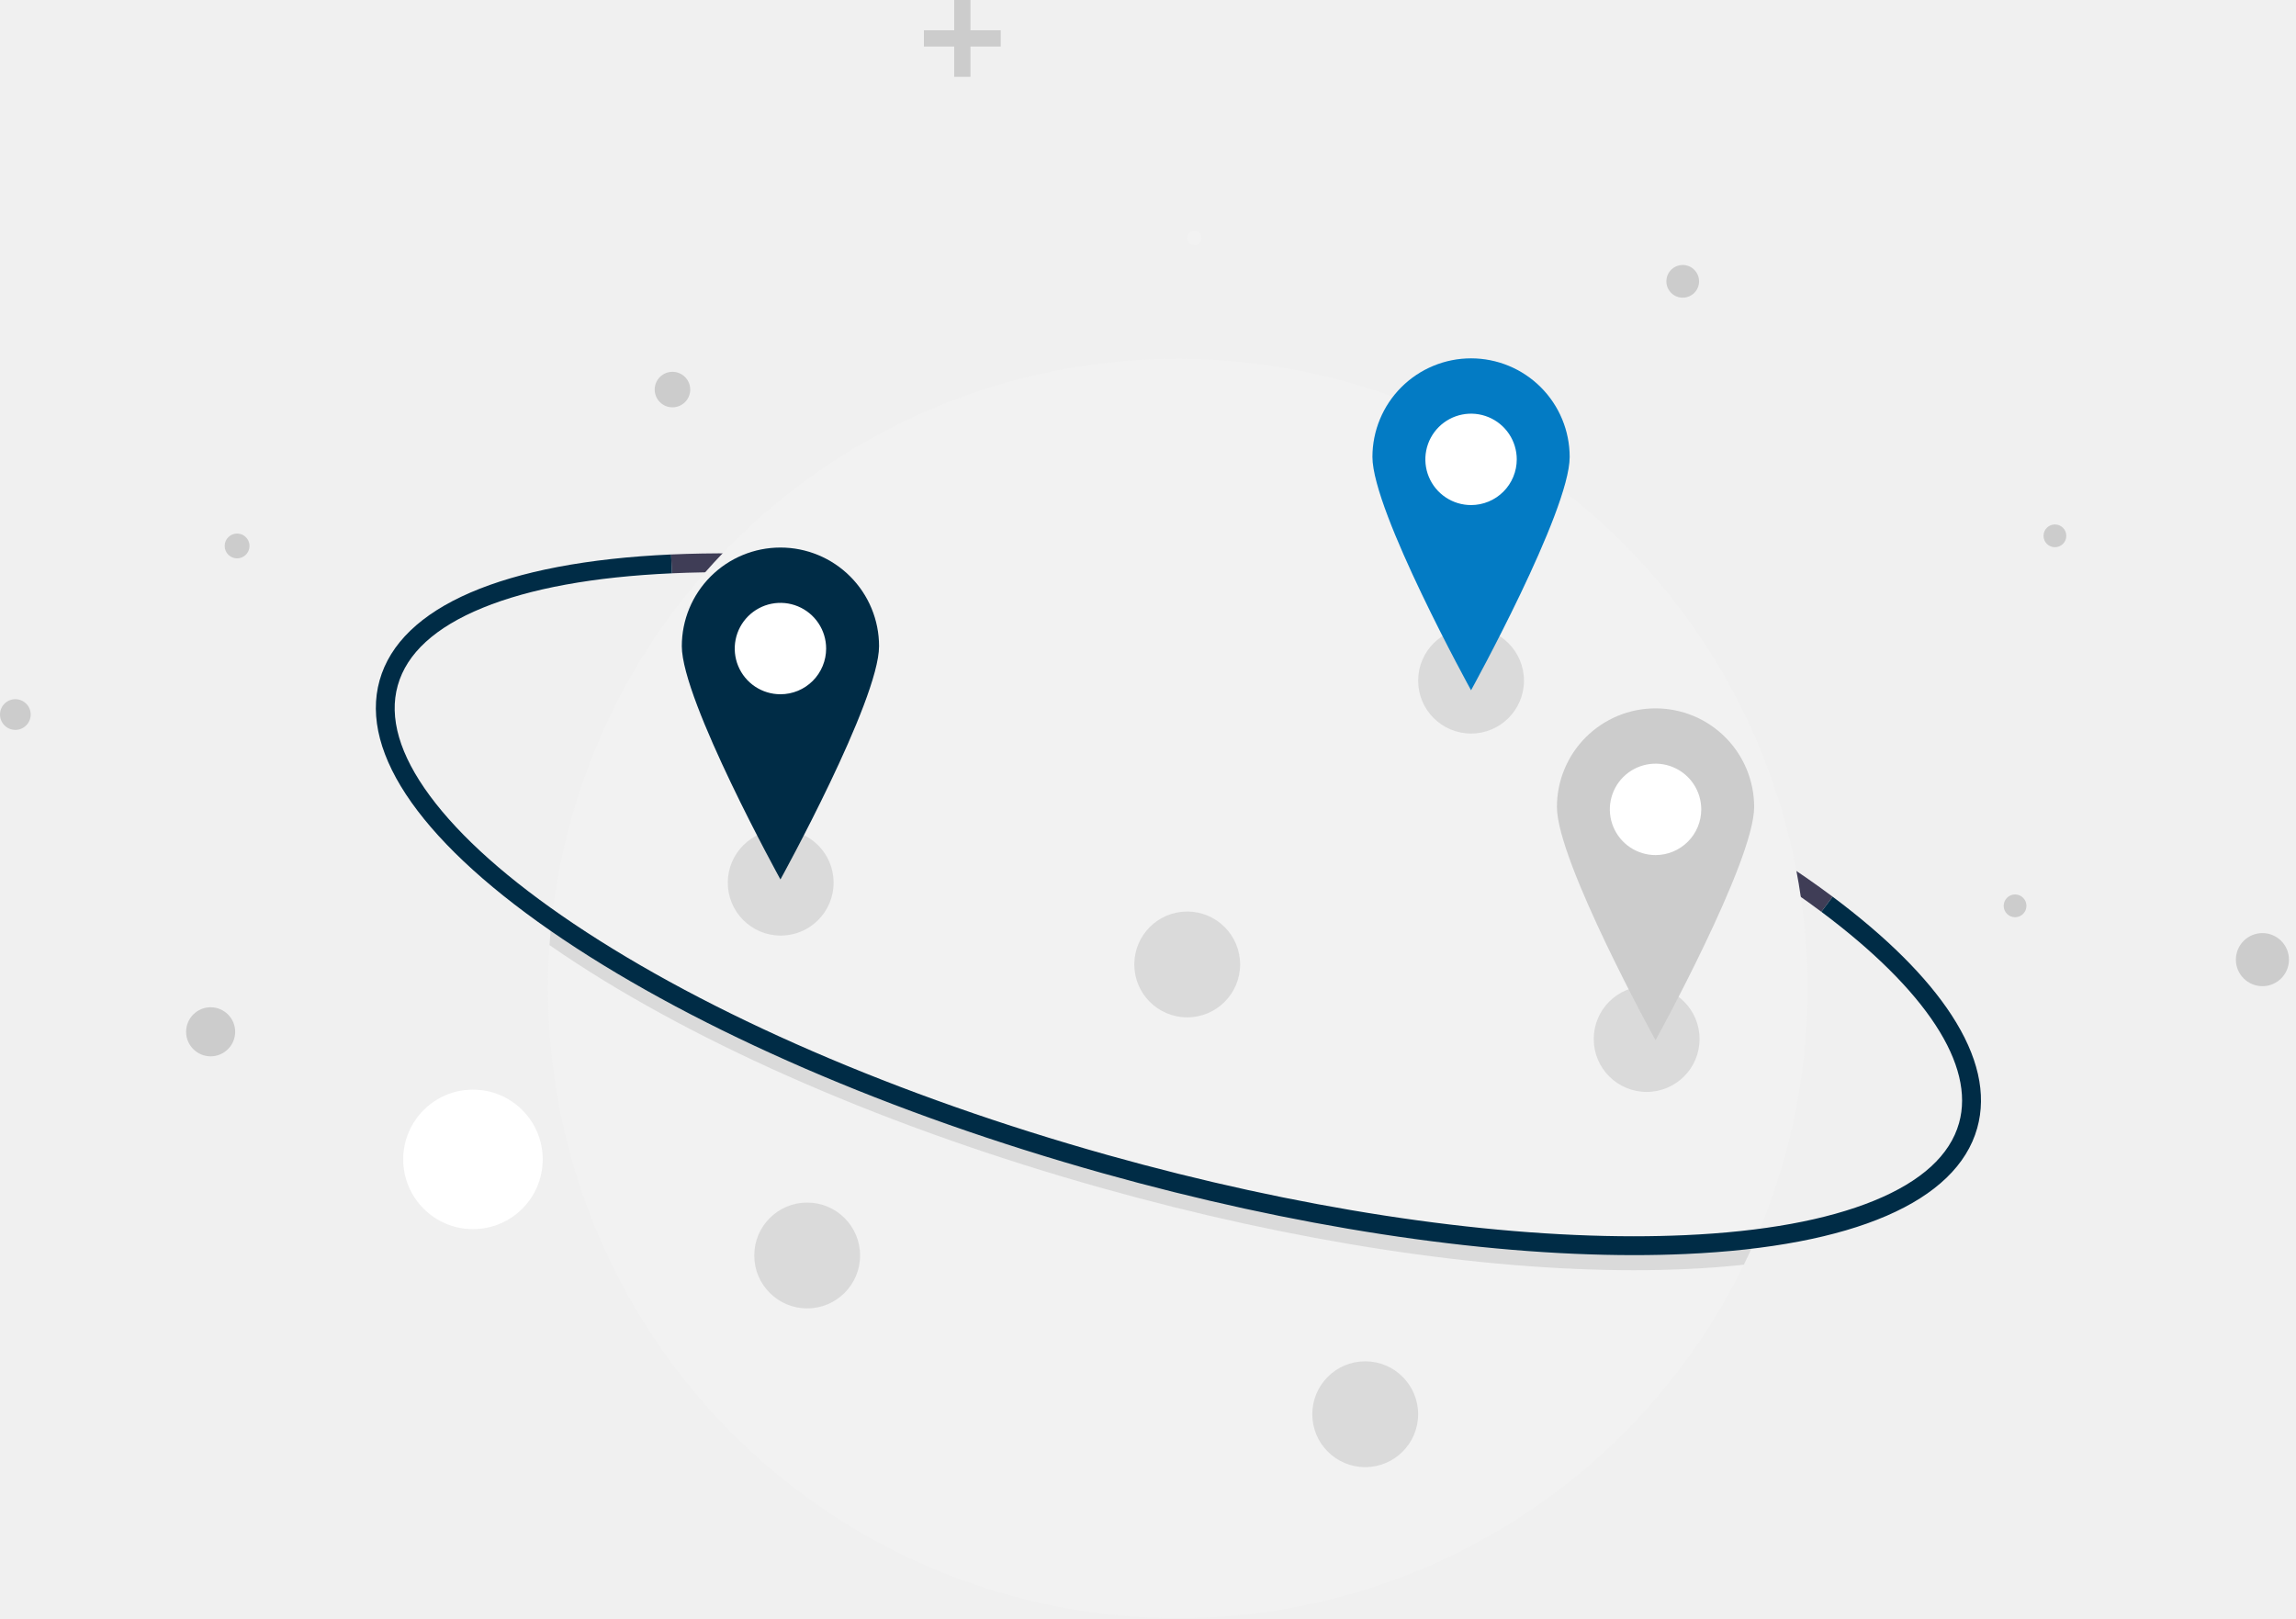
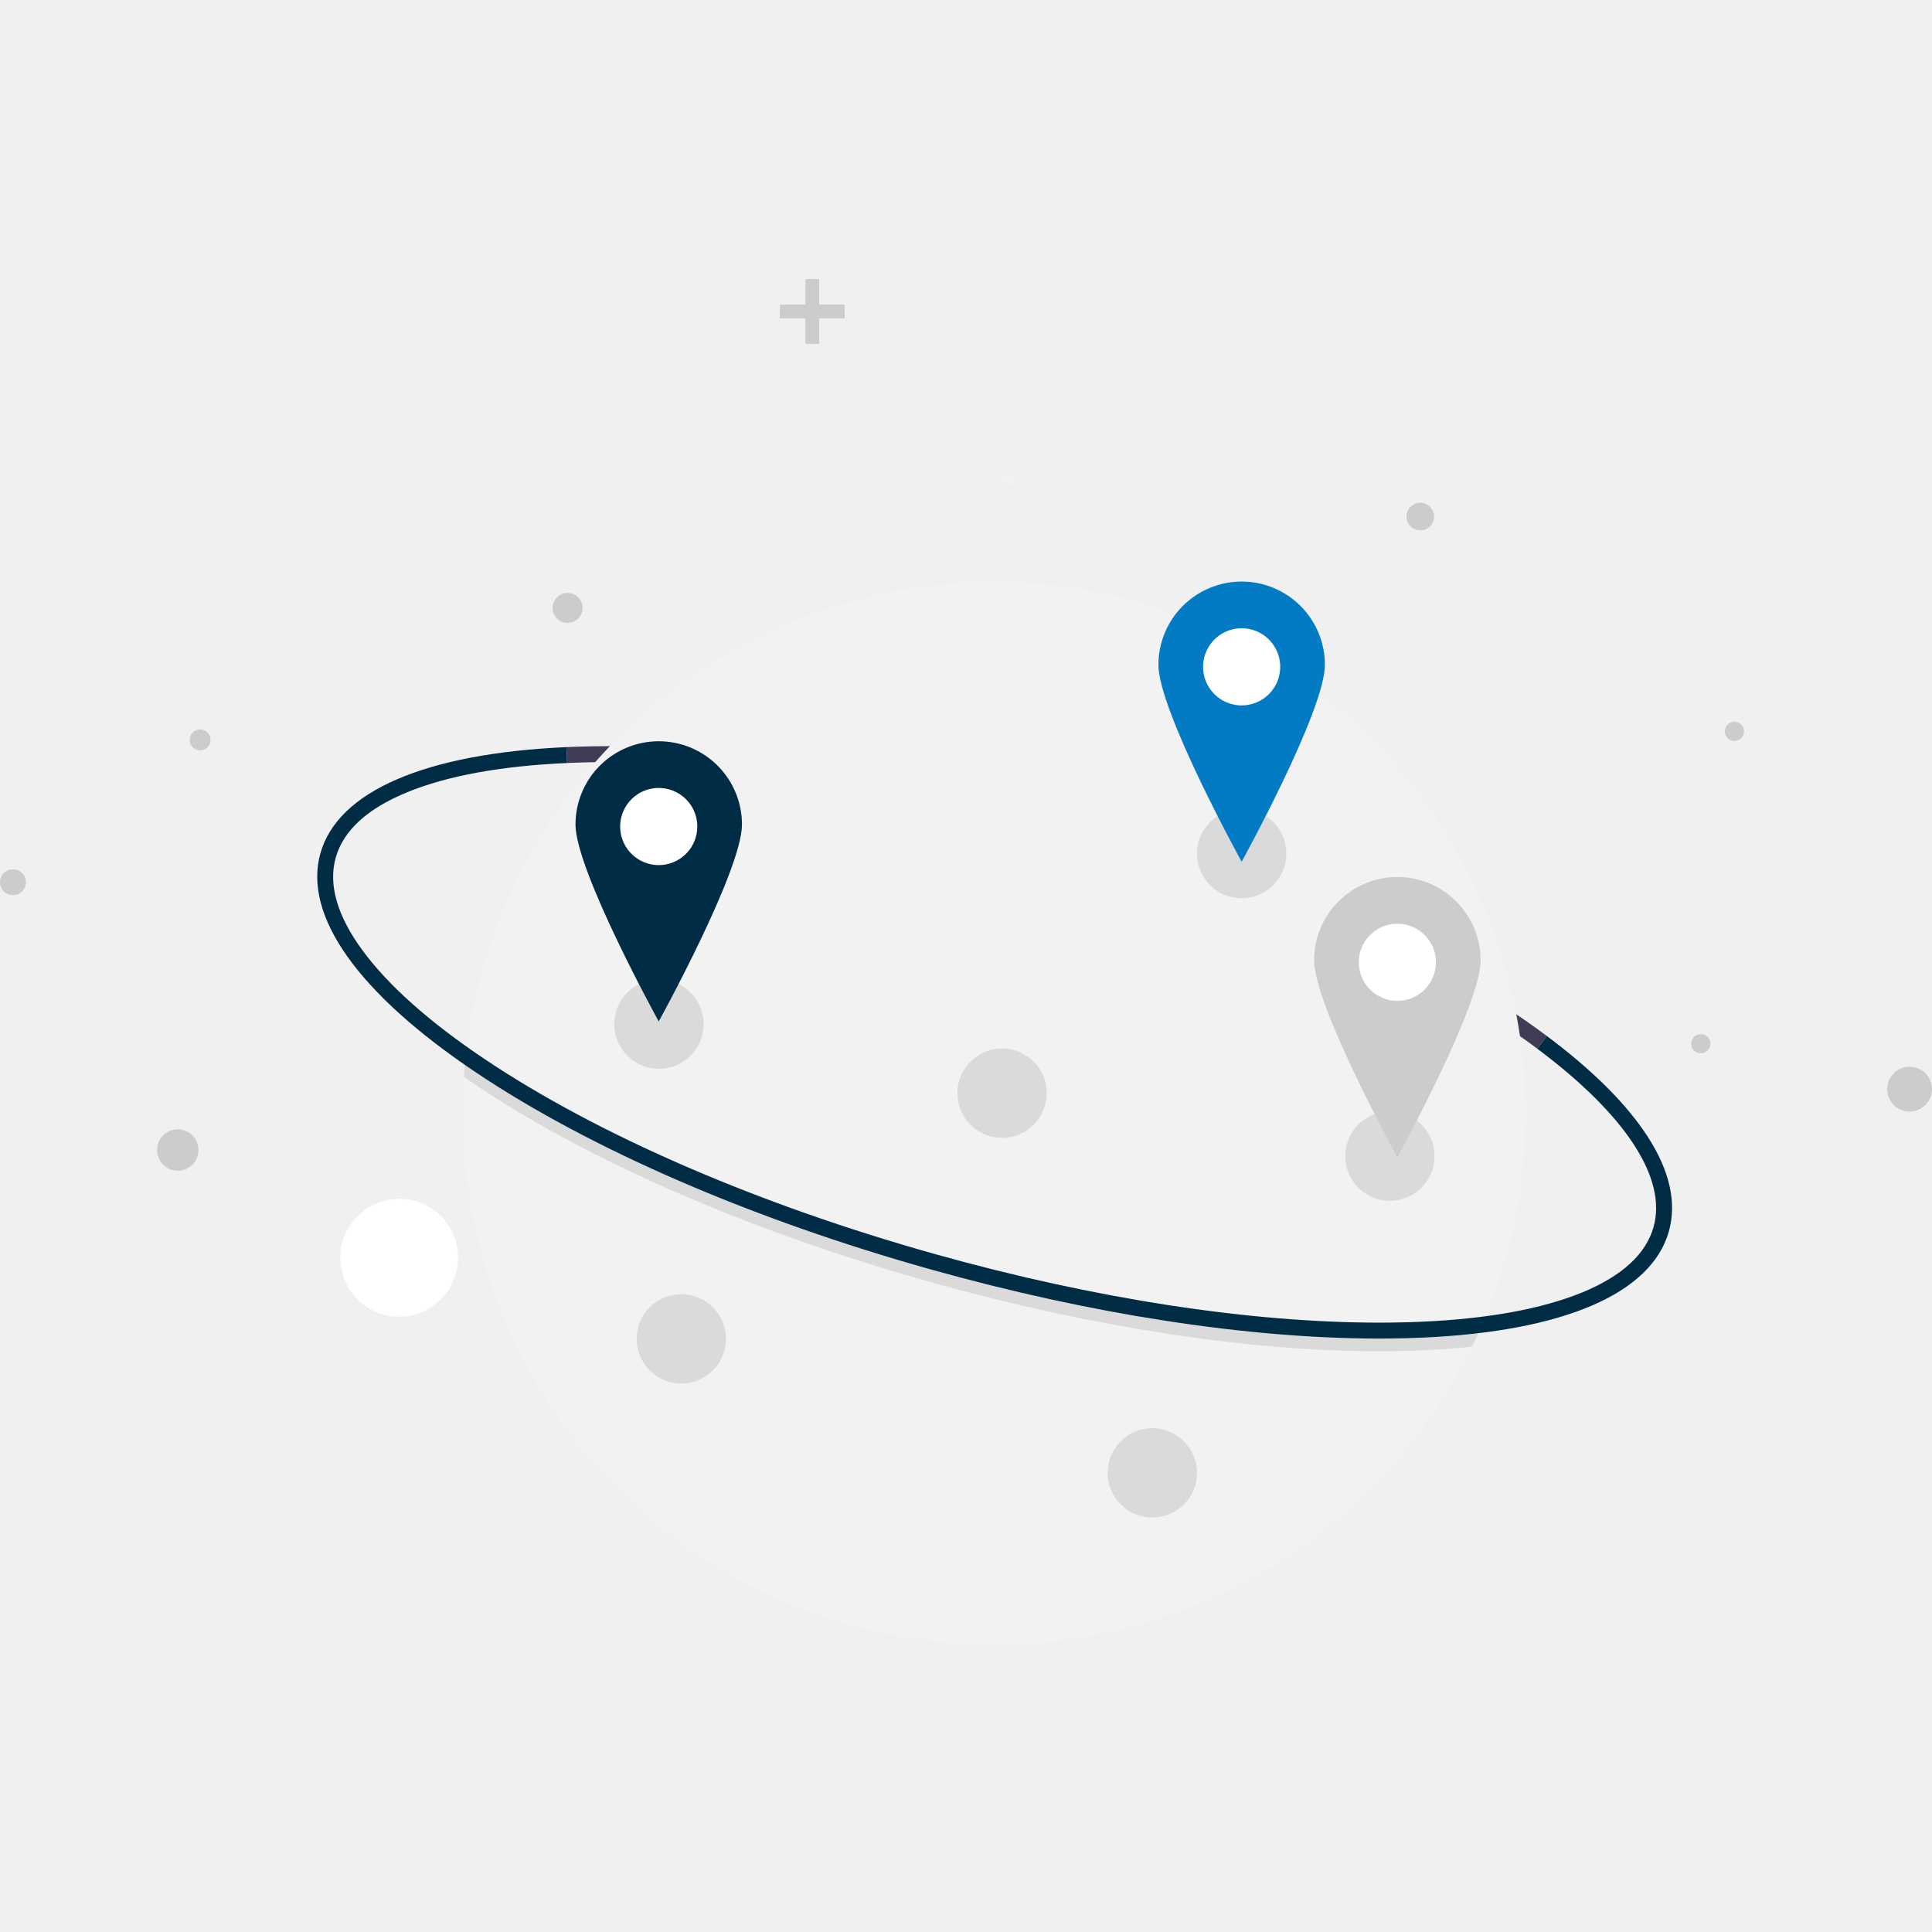
- <svg xmlns="http://www.w3.org/2000/svg" width="227" height="160" viewBox="0 0 227 160" fill="none">
-   <path d="M180.071 90.153C166.897 80.304 146.263 70.99 123.459 64.598C102.697 58.779 82.446 55.969 66.432 56.687L66.349 54.824C82.553 54.099 103.014 56.932 123.962 62.803C146.978 69.254 167.836 78.679 181.188 88.66L180.071 90.153Z" fill="#3F3D56" />
-   <path d="M178.705 97.739C178.716 106.465 176.887 115.096 173.336 123.067C173.04 123.734 172.731 124.395 172.41 125.05C166.234 137.7 155.953 147.884 143.246 153.941C130.538 159.998 116.154 161.571 102.438 158.402C88.722 155.234 76.484 147.511 67.721 136.494C58.957 125.478 54.186 111.817 54.184 97.739C54.184 96.298 54.233 94.869 54.331 93.45C54.377 92.729 54.438 92.012 54.512 91.299C56.163 75.43 63.843 60.8 75.966 50.429C88.09 40.058 103.732 34.736 119.666 35.562C135.599 36.389 150.607 43.3 161.593 54.87C172.578 66.439 178.704 81.785 178.705 97.739H178.705Z" fill="#F2F2F2" />
-   <path opacity="0.1" d="M173.336 123.067C173.04 123.734 172.731 124.395 172.41 125.05C170.59 125.248 168.675 125.391 166.665 125.481C165 125.555 163.287 125.593 161.537 125.593C146.247 125.593 127.847 122.77 109.049 117.502C88.101 111.631 69.149 103.417 55.682 94.375C55.224 94.067 54.773 93.759 54.331 93.45C54.378 92.729 54.438 92.012 54.512 91.299C55.226 91.808 55.962 92.317 56.721 92.828C70.028 101.762 88.791 109.888 109.553 115.707C128.186 120.931 146.413 123.729 161.527 123.729C163.255 123.729 164.94 123.692 166.581 123.619C168.971 123.51 171.222 123.327 173.336 123.067Z" fill="black" />
-   <path d="M161.536 124.102C146.247 124.102 127.846 121.28 109.049 116.011C88.101 110.14 69.148 101.926 55.681 92.884C41.934 83.653 35.488 74.557 37.53 67.271C39.572 59.986 49.806 55.566 66.349 54.824L66.432 56.687C58.707 57.033 52.411 58.181 47.72 60.099C43.04 62.013 40.216 64.595 39.325 67.775C38.433 70.954 39.505 74.628 42.508 78.695C45.519 82.772 50.301 87.025 56.721 91.336C70.027 100.271 88.79 108.397 109.552 114.216C128.186 119.439 146.412 122.238 161.527 122.238C163.254 122.238 164.938 122.201 166.579 122.128C174.305 121.782 180.6 120.634 185.292 118.715C189.972 116.802 192.796 114.219 193.687 111.04C195.287 105.331 190.452 97.913 180.072 90.153L181.188 88.66C186.53 92.654 190.484 96.59 192.941 100.36C195.574 104.401 196.429 108.164 195.482 111.543C193.44 118.828 183.205 123.249 166.663 123.99C164.998 124.065 163.286 124.102 161.536 124.102Z" fill="#002C46" />
-   <path d="M118.091 24.25C118.485 24.25 118.805 23.931 118.805 23.537C118.805 23.142 118.485 22.823 118.091 22.823C117.697 22.823 117.378 23.142 117.378 23.537C117.378 23.931 117.697 24.25 118.091 24.25Z" fill="#F2F2F2" />
-   <path d="M23.441 55.209C24.119 55.209 24.669 54.659 24.669 53.981C24.669 53.304 24.119 52.754 23.441 52.754C22.763 52.754 22.214 53.304 22.214 53.981C22.214 54.659 22.763 55.209 23.441 55.209Z" fill="#CCCCCC" />
-   <path d="M20.825 104.445C22.164 104.445 23.25 103.359 23.25 102.02C23.25 100.681 22.164 99.595 20.825 99.595C19.486 99.595 18.4 100.681 18.4 102.02C18.4 103.359 19.486 104.445 20.825 104.445Z" fill="#CCCCCC" />
-   <path d="M166.367 29.433C167.259 29.433 167.983 28.71 167.983 27.817C167.983 26.925 167.259 26.201 166.367 26.201C165.474 26.201 164.751 26.925 164.751 27.817C164.751 28.71 165.474 29.433 166.367 29.433Z" fill="#CCCCCC" />
-   <path d="M223.68 97.509C225.129 97.509 226.304 96.335 226.304 94.886C226.304 93.437 225.129 92.262 223.68 92.262C222.231 92.262 221.057 93.437 221.057 94.886C221.057 96.335 222.231 97.509 223.68 97.509Z" fill="#CCCCCC" />
-   <path d="M203.165 54.106C203.786 54.106 204.29 53.602 204.29 52.981C204.29 52.359 203.786 51.855 203.165 51.855C202.543 51.855 202.039 52.359 202.039 52.981C202.039 53.602 202.543 54.106 203.165 54.106Z" fill="#CCCCCC" />
-   <path d="M66.485 40.275C67.454 40.275 68.241 39.489 68.241 38.519C68.241 37.549 67.454 36.763 66.485 36.763C65.515 36.763 64.728 37.549 64.728 38.519C64.728 39.489 65.515 40.275 66.485 40.275Z" fill="#CCCCCC" />
-   <path d="M199.224 90.691C199.846 90.691 200.35 90.187 200.35 89.566C200.35 88.944 199.846 88.44 199.224 88.44C198.603 88.44 198.099 88.944 198.099 89.566C198.099 90.187 198.603 90.691 199.224 90.691Z" fill="#CCCCCC" />
-   <path d="M1.517 72.168C2.355 72.168 3.035 71.488 3.035 70.65C3.035 69.812 2.355 69.133 1.517 69.133C0.679 69.133 0 69.812 0 70.65C0 71.488 0.679 72.168 1.517 72.168Z" fill="#CCCCCC" />
-   <path d="M98.94 2.994H95.946V0H94.339V2.994H91.344V4.602H94.339V7.596H95.946V4.602H98.94V2.994Z" fill="#CCCCCC" />
-   <path opacity="0.1" d="M77.186 92.507C80.076 92.507 82.418 90.165 82.418 87.276C82.418 84.386 80.076 82.044 77.186 82.044C74.296 82.044 71.954 84.386 71.954 87.276C71.954 90.165 74.296 92.507 77.186 92.507Z" fill="black" />
-   <path opacity="0.1" d="M134.975 145.065C137.865 145.065 140.207 142.722 140.207 139.833C140.207 136.943 137.865 134.601 134.975 134.601C132.086 134.601 129.743 136.943 129.743 139.833C129.743 142.722 132.086 145.065 134.975 145.065Z" fill="black" />
-   <path opacity="0.1" d="M117.376 100.593C120.266 100.593 122.608 98.251 122.608 95.361C122.608 92.472 120.266 90.129 117.376 90.129C114.487 90.129 112.145 92.472 112.145 95.361C112.145 98.251 114.487 100.593 117.376 100.593Z" fill="black" />
-   <path opacity="0.1" d="M79.803 129.369C82.693 129.369 85.035 127.026 85.035 124.137C85.035 121.247 82.693 118.905 79.803 118.905C76.914 118.905 74.571 121.247 74.571 124.137C74.571 127.026 76.914 129.369 79.803 129.369Z" fill="black" />
-   <path opacity="0.1" d="M145.44 72.531C148.329 72.531 150.672 70.189 150.672 67.299C150.672 64.41 148.329 62.067 145.44 62.067C142.55 62.067 140.208 64.41 140.208 67.299C140.208 70.189 142.55 72.531 145.44 72.531Z" fill="black" />
-   <path opacity="0.1" d="M162.8 107.965C165.69 107.965 168.032 105.623 168.032 102.733C168.032 99.844 165.69 97.501 162.8 97.501C159.911 97.501 157.568 99.844 157.568 102.733C157.568 105.623 159.911 107.965 162.8 107.965Z" fill="black" />
-   <path d="M145.44 52.317C149.249 52.317 152.336 49.229 152.336 45.42C152.336 41.611 149.249 38.523 145.44 38.523C141.631 38.523 138.543 41.611 138.543 45.42C138.543 49.229 141.631 52.317 145.44 52.317Z" fill="white" />
-   <path d="M145.44 35.432C142.854 35.432 140.374 36.459 138.545 38.288C136.717 40.116 135.689 42.596 135.689 45.182C135.689 50.567 145.44 68.25 145.44 68.25C145.44 68.25 155.19 50.567 155.19 45.182C155.19 42.596 154.163 40.116 152.334 38.288C150.506 36.459 148.026 35.432 145.44 35.432ZM145.44 49.939C144.546 49.939 143.673 49.674 142.929 49.177C142.186 48.681 141.607 47.975 141.265 47.149C140.923 46.324 140.834 45.415 141.008 44.539C141.183 43.662 141.613 42.857 142.245 42.225C142.877 41.593 143.682 41.163 144.558 40.989C145.435 40.814 146.343 40.904 147.169 41.246C147.995 41.588 148.7 42.167 149.197 42.91C149.693 43.653 149.958 44.526 149.958 45.42C149.958 46.014 149.841 46.601 149.614 47.149C149.387 47.698 149.054 48.196 148.635 48.615C148.215 49.035 147.717 49.368 147.169 49.595C146.621 49.822 146.033 49.939 145.44 49.939Z" fill="#037BC4" />
-   <path d="M77.16 71.023C80.969 71.023 84.057 67.936 84.057 64.127C84.057 60.318 80.969 57.23 77.16 57.23C73.351 57.23 70.264 60.318 70.264 64.127C70.264 67.936 73.351 71.023 77.16 71.023Z" fill="white" />
-   <path d="M77.16 54.139C74.574 54.139 72.094 55.166 70.265 56.995C68.436 58.823 67.409 61.303 67.409 63.889C67.409 69.274 77.16 86.957 77.16 86.957C77.16 86.957 86.91 69.274 86.91 63.889C86.91 61.303 85.883 58.823 84.054 56.995C82.226 55.166 79.746 54.139 77.16 54.139ZM77.16 68.645C76.266 68.645 75.392 68.38 74.649 67.884C73.906 67.388 73.327 66.682 72.985 65.856C72.643 65.031 72.554 64.122 72.728 63.245C72.902 62.369 73.333 61.564 73.965 60.932C74.597 60.3 75.402 59.87 76.278 59.695C77.155 59.521 78.063 59.611 78.889 59.953C79.714 60.294 80.42 60.874 80.917 61.617C81.413 62.36 81.678 63.233 81.678 64.127C81.678 64.72 81.561 65.308 81.334 65.856C81.107 66.404 80.774 66.903 80.355 67.322C79.935 67.742 79.437 68.075 78.889 68.302C78.341 68.529 77.753 68.645 77.16 68.645Z" fill="#002C46" />
-   <path d="M163.679 86.924C167.488 86.924 170.575 83.837 170.575 80.028C170.575 76.219 167.488 73.131 163.679 73.131C159.87 73.131 156.782 76.219 156.782 80.028C156.782 83.837 159.87 86.924 163.679 86.924Z" fill="white" />
-   <path d="M163.679 70.04C161.093 70.04 158.613 71.067 156.785 72.895C154.956 74.724 153.929 77.204 153.929 79.79C153.929 85.175 163.679 102.858 163.679 102.858C163.679 102.858 173.429 85.175 173.429 79.79C173.429 77.204 172.402 74.724 170.574 72.895C168.745 71.067 166.265 70.04 163.679 70.04ZM163.679 84.546C162.785 84.546 161.912 84.281 161.169 83.785C160.426 83.288 159.847 82.583 159.505 81.757C159.163 80.931 159.073 80.023 159.247 79.146C159.422 78.27 159.852 77.465 160.484 76.833C161.116 76.201 161.921 75.77 162.798 75.596C163.674 75.422 164.583 75.511 165.408 75.853C166.234 76.195 166.94 76.774 167.436 77.517C167.933 78.26 168.198 79.134 168.198 80.028C168.198 80.621 168.081 81.209 167.854 81.757C167.627 82.305 167.294 82.803 166.874 83.223C166.455 83.642 165.956 83.975 165.408 84.202C164.86 84.429 164.272 84.546 163.679 84.546Z" fill="#CCCCCC" />
-   <path d="M46.761 121.532C50.57 121.532 53.657 118.444 53.657 114.635C53.657 110.826 50.57 107.739 46.761 107.739C42.952 107.739 39.864 110.826 39.864 114.635C39.864 118.444 42.952 121.532 46.761 121.532Z" fill="white" />
+ <svg xmlns="http://www.w3.org/2000/svg" width="180" height="180" viewBox="0 0 180 180" fill="none">
+   <path d="M143.228 97.707C132.749 89.873 116.336 82.465 98.199 77.381C81.684 72.752 65.577 70.517 52.84 71.088L52.773 69.607C65.662 69.03 81.937 71.283 98.599 75.953C116.906 81.084 133.496 88.581 144.116 96.52L143.228 97.707Z" fill="#3F3D56" />
+   <path d="M142.141 103.741C142.15 110.682 140.695 117.546 137.871 123.886C137.635 124.417 137.389 124.943 137.134 125.464C132.221 135.525 124.044 143.626 113.937 148.443C103.83 153.261 92.388 154.512 81.479 151.992C70.569 149.472 60.835 143.329 53.865 134.567C46.895 125.804 43.099 114.938 43.098 103.741C43.098 102.595 43.137 101.458 43.215 100.329C43.252 99.756 43.3 99.185 43.359 98.618C44.672 85.996 50.78 74.36 60.423 66.111C70.067 57.862 82.508 53.629 95.181 54.286C107.855 54.943 119.792 60.44 128.53 69.643C137.268 78.845 142.14 91.051 142.141 103.741H142.141Z" fill="#F2F2F2" />
+   <path opacity="0.1" d="M137.871 123.886C137.635 124.417 137.389 124.943 137.134 125.464C135.687 125.621 134.163 125.735 132.564 125.806C131.24 125.866 129.877 125.895 128.485 125.895C116.324 125.895 101.689 123.651 86.737 119.461C70.075 114.79 55.001 108.257 44.29 101.065C43.925 100.82 43.567 100.575 43.215 100.33C43.252 99.756 43.3 99.185 43.359 98.618C43.926 99.023 44.512 99.429 45.116 99.834C55.7 106.941 70.624 113.404 87.138 118.033C101.959 122.187 116.456 124.413 128.478 124.413C129.852 124.413 131.192 124.384 132.497 124.325C134.398 124.239 136.189 124.093 137.871 123.886Z" fill="black" />
+   <path d="M128.484 124.709C116.324 124.71 101.687 122.465 86.736 118.274C70.074 113.604 54.999 107.071 44.288 99.879C33.354 92.537 28.226 85.302 29.85 79.507C31.474 73.713 39.615 70.197 52.773 69.607L52.839 71.088C46.695 71.363 41.687 72.277 37.956 73.802C34.233 75.325 31.987 77.379 31.278 79.907C30.569 82.436 31.421 85.359 33.81 88.594C36.205 91.836 40.008 95.219 45.115 98.648C55.698 105.755 70.622 112.218 87.137 116.847C101.958 121.001 116.454 123.227 128.477 123.227C129.85 123.227 131.19 123.198 132.496 123.14C138.64 122.864 143.648 121.951 147.379 120.425C151.101 118.903 153.348 116.849 154.057 114.32C155.33 109.78 151.484 103.88 143.227 97.707L144.115 96.52C148.364 99.696 151.509 102.827 153.463 105.825C155.558 109.04 156.238 112.033 155.485 114.721C153.86 120.515 145.72 124.031 132.562 124.621C131.238 124.68 129.876 124.709 128.484 124.709Z" fill="#002C46" />
+   <path d="M93.929 45.288C94.242 45.288 94.496 45.034 94.496 44.721C94.496 44.407 94.242 44.153 93.929 44.153C93.615 44.153 93.361 44.407 93.361 44.721C93.361 45.034 93.615 45.288 93.929 45.288Z" fill="#F2F2F2" />
+   <path d="M18.645 69.913C19.184 69.913 19.621 69.475 19.621 68.936C19.621 68.397 19.184 67.96 18.645 67.96C18.106 67.96 17.669 68.397 17.669 68.936C17.669 69.475 18.106 69.913 18.645 69.913Z" fill="#CCCCCC" />
+   <path d="M16.564 109.074C17.629 109.074 18.493 108.211 18.493 107.146C18.493 106.081 17.629 105.217 16.564 105.217C15.499 105.217 14.636 106.081 14.636 107.146C14.636 108.211 15.499 109.074 16.564 109.074Z" fill="#CCCCCC" />
+   <path d="M132.327 49.411C133.037 49.411 133.613 48.836 133.613 48.126C133.613 47.416 133.037 46.84 132.327 46.84C131.617 46.84 131.042 47.416 131.042 48.126C131.042 48.836 131.617 49.411 132.327 49.411Z" fill="#CCCCCC" />
+   <path d="M177.913 103.558C179.066 103.558 180 102.624 180 101.471C180 100.319 179.066 99.384 177.913 99.384C176.761 99.384 175.826 100.319 175.826 101.471C175.826 102.624 176.761 103.558 177.913 103.558Z" fill="#CCCCCC" />
+   <path d="M161.596 69.036C162.09 69.036 162.491 68.635 162.491 68.141C162.491 67.646 162.09 67.245 161.596 67.245C161.101 67.245 160.7 67.646 160.7 68.141C160.7 68.635 161.101 69.036 161.596 69.036Z" fill="#CCCCCC" />
+   <path d="M52.881 58.034C53.653 58.034 54.278 57.409 54.278 56.638C54.278 55.866 53.653 55.241 52.881 55.241C52.11 55.241 51.484 55.866 51.484 56.638C51.484 57.409 52.11 58.034 52.881 58.034Z" fill="#CCCCCC" />
+   <path d="M158.462 98.135C158.956 98.135 159.357 97.734 159.357 97.24C159.357 96.745 158.956 96.344 158.462 96.344C157.967 96.344 157.566 96.745 157.566 97.24C157.566 97.734 157.967 98.135 158.462 98.135Z" fill="#CCCCCC" />
+   <path d="M1.207 83.401C1.873 83.401 2.414 82.861 2.414 82.195C2.414 81.528 1.873 80.988 1.207 80.988C0.54 80.988 0 81.528 0 82.195C0 82.861 0.54 83.401 1.207 83.401Z" fill="#CCCCCC" />
+   <path d="M78.696 28.381H76.315V26H75.037V28.381H72.654V29.66H75.037V32.042H76.315V29.66H78.696V28.381Z" fill="#CCCCCC" />
+   <path opacity="0.1" d="M61.393 99.58C63.691 99.58 65.554 97.717 65.554 95.418C65.554 93.12 63.691 91.257 61.393 91.257C59.095 91.257 57.231 93.12 57.231 95.418C57.231 97.717 59.095 99.58 61.393 99.58Z" fill="black" />
+   <path opacity="0.1" d="M107.358 141.383C109.656 141.383 111.519 139.52 111.519 137.222C111.519 134.923 109.656 133.06 107.358 133.06C105.059 133.06 103.196 134.923 103.196 137.222C103.196 139.52 105.059 141.383 107.358 141.383Z" fill="black" />
+   <path opacity="0.1" d="M93.361 106.011C95.659 106.011 97.522 104.148 97.522 101.85C97.522 99.551 95.659 97.688 93.361 97.688C91.062 97.688 89.199 99.551 89.199 101.85C89.199 104.148 91.062 106.011 93.361 106.011Z" fill="black" />
+   <path opacity="0.1" d="M63.475 128.899C65.773 128.899 67.636 127.036 67.636 124.737C67.636 122.439 65.773 120.576 63.475 120.576C61.177 120.576 59.313 122.439 59.313 124.737C59.313 127.036 61.177 128.899 63.475 128.899Z" fill="black" />
+   <path opacity="0.1" d="M115.682 83.691C117.98 83.691 119.843 81.827 119.843 79.529C119.843 77.231 117.98 75.368 115.682 75.368C113.384 75.368 111.521 77.231 111.521 79.529C111.521 81.827 113.384 83.691 115.682 83.691Z" fill="black" />
+   <path opacity="0.1" d="M129.49 111.875C131.788 111.875 133.651 110.012 133.651 107.713C133.651 105.415 131.788 103.552 129.49 103.552C127.191 103.552 125.328 105.415 125.328 107.713C125.328 110.012 127.191 111.875 129.49 111.875Z" fill="black" />
+   <path d="M115.682 67.612C118.711 67.612 121.167 65.156 121.167 62.127C121.167 59.097 118.711 56.641 115.682 56.641C112.652 56.641 110.196 59.097 110.196 62.127C110.196 65.156 112.652 67.612 115.682 67.612Z" fill="white" />
+   <path d="M115.682 54.182C113.625 54.182 111.653 54.999 110.198 56.454C108.744 57.908 107.927 59.881 107.927 61.938C107.927 66.221 115.682 80.286 115.682 80.286C115.682 80.286 123.438 66.221 123.438 61.938C123.438 59.881 122.62 57.908 121.166 56.454C119.712 54.999 117.739 54.182 115.682 54.182ZM115.682 65.721C114.971 65.721 114.276 65.51 113.685 65.115C113.094 64.72 112.634 64.159 112.362 63.502C112.09 62.846 112.019 62.123 112.157 61.426C112.296 60.729 112.638 60.088 113.141 59.586C113.643 59.083 114.284 58.741 114.981 58.602C115.678 58.463 116.401 58.535 117.058 58.806C117.714 59.078 118.276 59.539 118.67 60.13C119.065 60.721 119.276 61.416 119.276 62.127C119.276 62.599 119.183 63.066 119.003 63.502C118.822 63.938 118.557 64.335 118.223 64.668C117.89 65.002 117.494 65.267 117.057 65.447C116.621 65.628 116.154 65.721 115.682 65.721Z" fill="#037BC4" />
+   <path d="M61.372 82.492C64.402 82.492 66.858 80.036 66.858 77.006C66.858 73.977 64.402 71.52 61.372 71.52C58.343 71.52 55.887 73.977 55.887 77.006C55.887 80.036 58.343 82.492 61.372 82.492Z" fill="white" />
+   <path d="M61.373 69.061C59.316 69.061 57.343 69.879 55.889 71.333C54.434 72.787 53.617 74.76 53.617 76.817C53.617 81.1 61.373 95.165 61.373 95.165C61.373 95.165 69.128 81.1 69.128 76.817C69.128 74.76 68.311 72.787 66.856 71.333C65.402 69.879 63.429 69.061 61.373 69.061V69.061ZM61.373 80.6C60.662 80.6 59.967 80.389 59.376 79.994C58.785 79.599 58.324 79.038 58.052 78.381C57.78 77.725 57.709 77.002 57.848 76.305C57.986 75.608 58.329 74.967 58.831 74.465C59.334 73.962 59.974 73.62 60.671 73.481C61.369 73.343 62.091 73.414 62.748 73.686C63.405 73.958 63.966 74.418 64.361 75.009C64.756 75.6 64.966 76.295 64.966 77.006C64.966 77.478 64.874 77.945 64.693 78.381C64.512 78.817 64.248 79.214 63.914 79.547C63.58 79.881 63.184 80.146 62.748 80.326C62.312 80.507 61.844 80.6 61.373 80.6V80.6Z" fill="#002C46" />
+   <path d="M130.189 95.139C133.218 95.139 135.674 92.683 135.674 89.653C135.674 86.624 133.218 84.168 130.189 84.168C127.159 84.168 124.703 86.624 124.703 89.653C124.703 92.683 127.159 95.139 130.189 95.139Z" fill="white" />
+   <path d="M130.189 81.709C128.132 81.709 126.16 82.526 124.705 83.981C123.251 85.435 122.434 87.407 122.434 89.464C122.434 93.748 130.189 107.812 130.189 107.812C130.189 107.812 137.944 93.748 137.944 89.464C137.944 87.407 137.127 85.435 135.673 83.981C134.218 82.526 132.246 81.709 130.189 81.709V81.709ZM130.189 93.248C129.478 93.248 128.783 93.037 128.192 92.642C127.601 92.247 127.141 91.686 126.869 91.029C126.597 90.372 126.525 89.65 126.664 88.952C126.803 88.255 127.145 87.615 127.648 87.112C128.15 86.61 128.791 86.267 129.488 86.129C130.185 85.99 130.908 86.061 131.564 86.333C132.221 86.605 132.782 87.066 133.177 87.657C133.572 88.248 133.783 88.943 133.783 89.653C133.783 90.126 133.69 90.593 133.509 91.029C133.329 91.465 133.064 91.861 132.73 92.195C132.397 92.529 132 92.793 131.564 92.974C131.128 93.154 130.661 93.248 130.189 93.248Z" fill="#CCCCCC" />
+   <path d="M37.194 122.666C40.223 122.666 42.679 120.21 42.679 117.18C42.679 114.15 40.223 111.694 37.194 111.694C34.164 111.694 31.708 114.15 31.708 117.18C31.708 120.21 34.164 122.666 37.194 122.666Z" fill="white" />
</svg>
